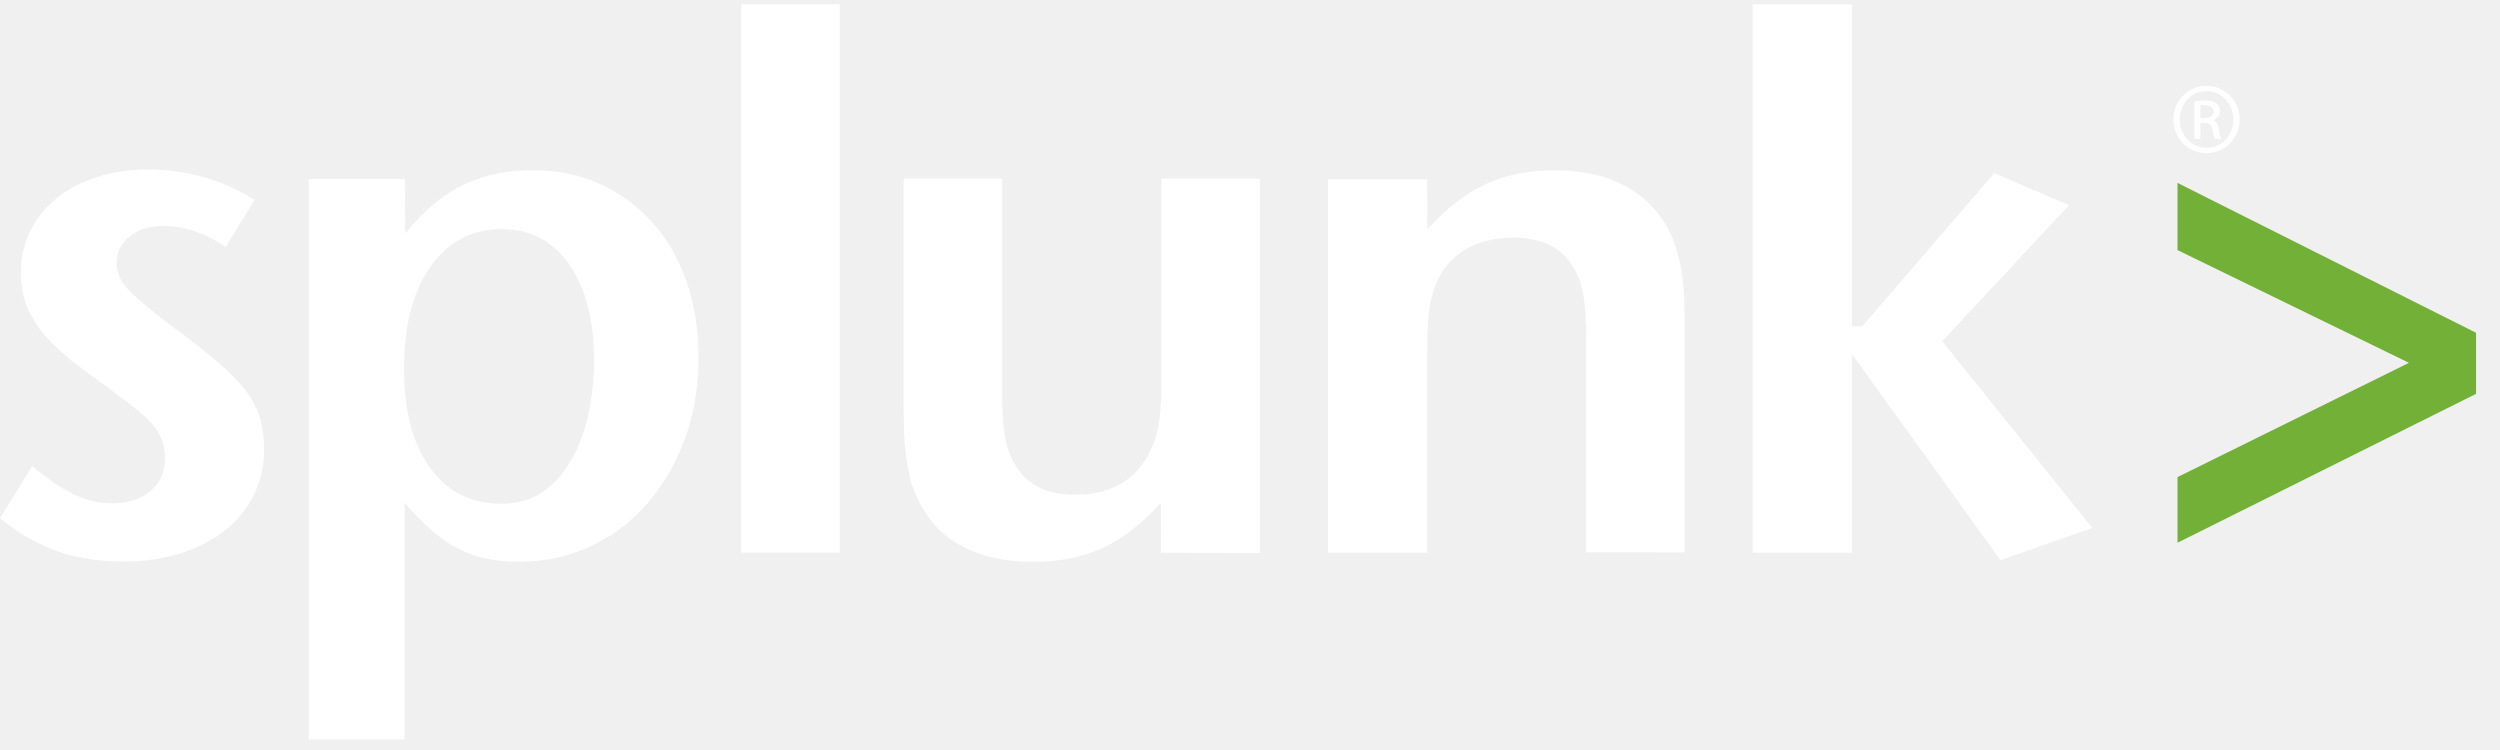
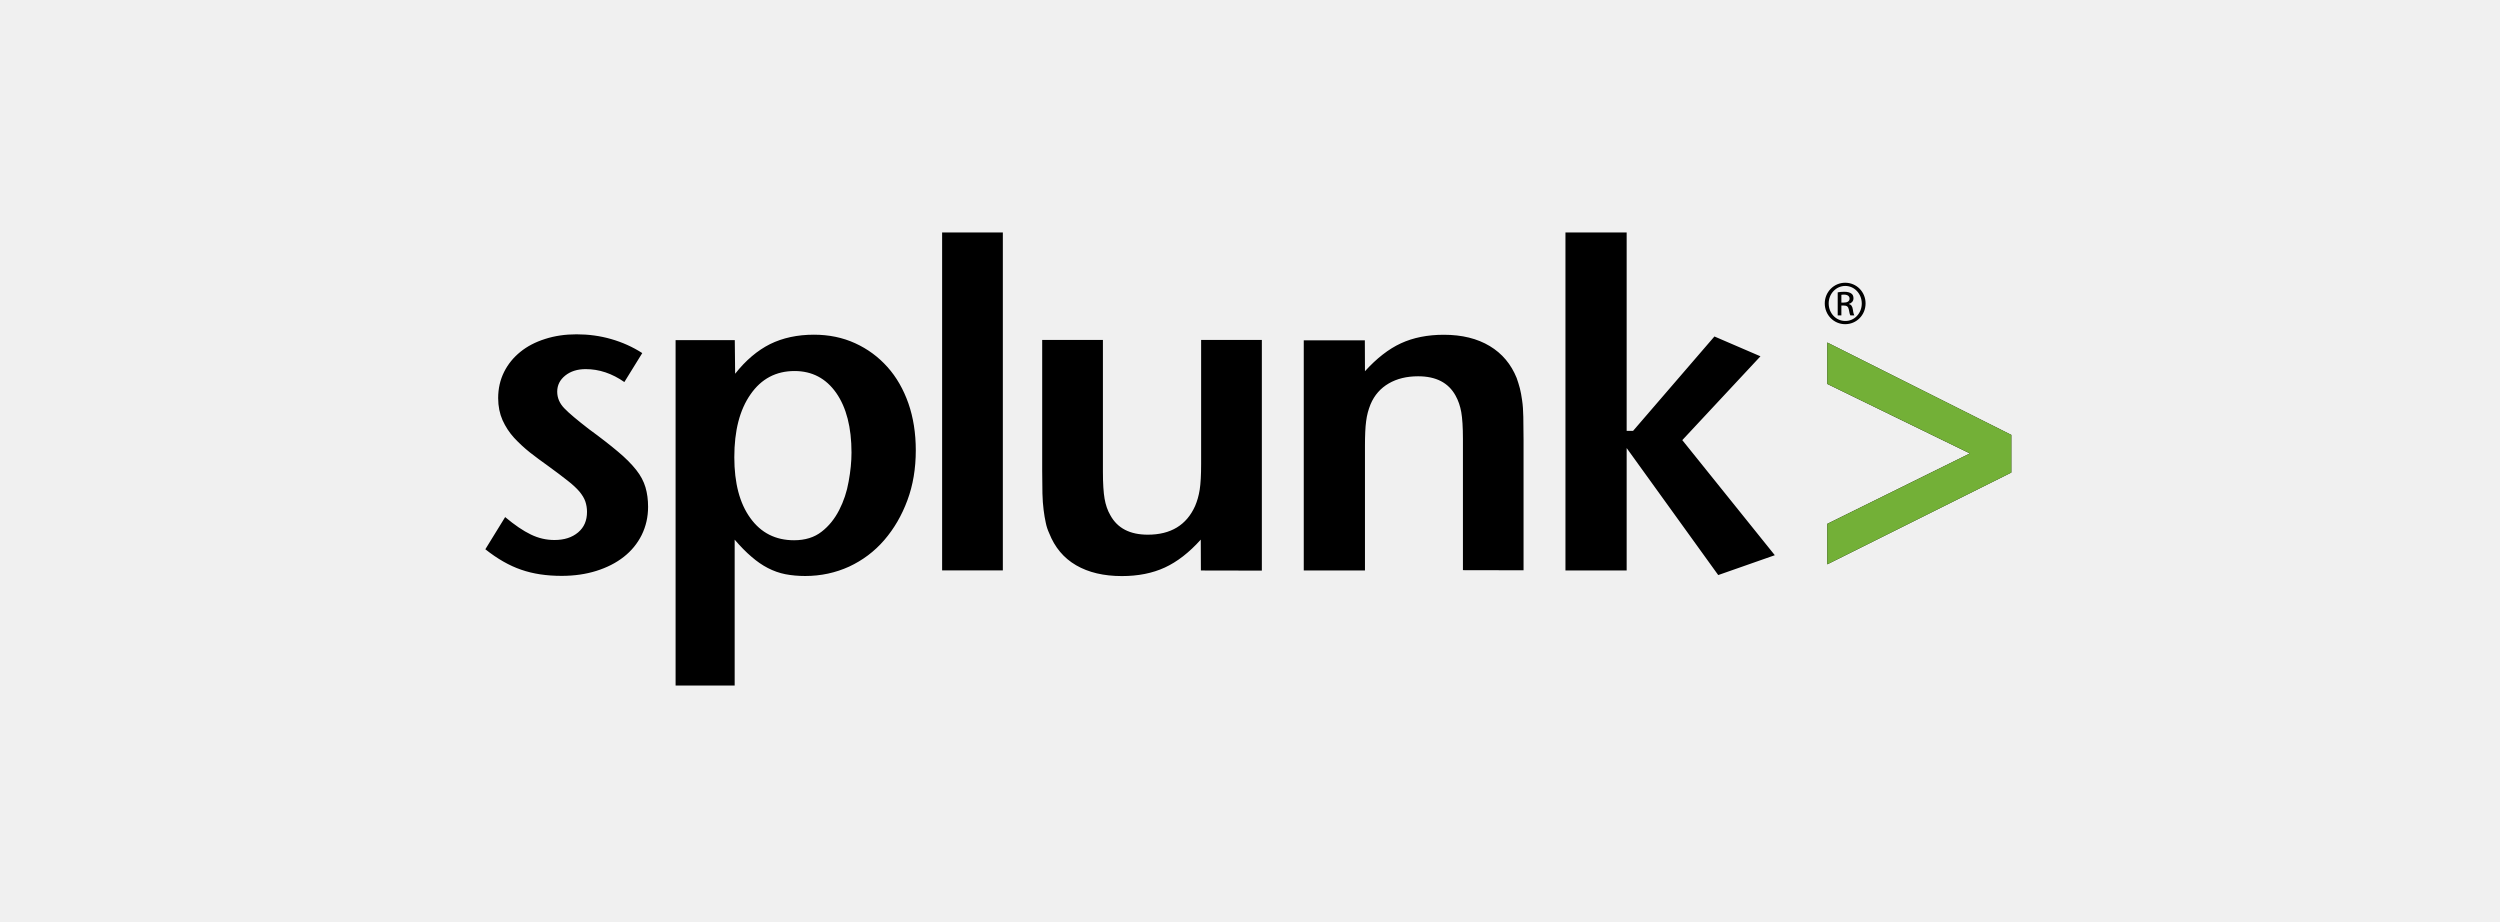
- <svg xmlns="http://www.w3.org/2000/svg" width="170" height="51" viewBox="0 0 170 51" fill="none">
-   <g clip-path="url(#clip0_445_2617)">
-     <path d="M17.959 30.569C17.959 31.683 17.723 32.718 17.252 33.675C16.781 34.618 16.113 35.431 15.275 36.086C14.425 36.754 13.417 37.265 12.252 37.632C11.087 37.999 9.805 38.182 8.417 38.182C6.755 38.182 5.263 37.959 3.955 37.501C2.646 37.055 1.324 36.295 0.002 35.247L2.188 31.695C3.235 32.573 4.177 33.215 5.028 33.622C5.866 34.028 6.73 34.224 7.62 34.224C8.706 34.224 9.57 33.949 10.238 33.386C10.905 32.822 11.22 32.076 11.22 31.119C11.22 30.713 11.154 30.333 11.036 29.979C10.919 29.625 10.696 29.259 10.382 28.879C10.068 28.512 9.623 28.093 9.06 27.66C8.511 27.228 7.791 26.677 6.901 26.035C6.233 25.564 5.566 25.066 4.924 24.567C4.283 24.056 3.707 23.519 3.17 22.942C2.647 22.366 2.228 21.724 1.901 21.003C1.586 20.296 1.416 19.47 1.416 18.566C1.416 17.518 1.639 16.548 2.071 15.682C2.502 14.817 3.105 14.084 3.864 13.469C4.623 12.853 5.526 12.381 6.598 12.041C7.658 11.7 8.81 11.53 10.066 11.53C11.388 11.53 12.658 11.7 13.887 12.054C15.117 12.408 16.257 12.919 17.317 13.6L15.34 16.797C13.992 15.854 12.565 15.369 11.073 15.369C10.17 15.369 9.411 15.605 8.822 16.077C8.233 16.548 7.932 17.138 7.932 17.859C7.932 18.54 8.194 19.156 8.717 19.693C9.241 20.244 10.144 20.991 11.427 21.986C12.723 22.93 13.796 23.768 14.634 24.475C15.485 25.183 16.152 25.864 16.649 26.493C17.147 27.122 17.474 27.751 17.67 28.406C17.866 29.074 17.959 29.783 17.959 30.569ZM40.403 24.582C40.403 25.564 40.298 26.626 40.089 27.765C39.893 28.905 39.539 29.954 39.042 30.924C38.545 31.893 37.903 32.693 37.105 33.308C36.306 33.937 35.285 34.252 34.068 34.252C32.027 34.252 30.417 33.439 29.239 31.802C28.061 30.177 27.473 27.936 27.473 25.093C27.473 22.171 28.061 19.866 29.266 18.149C30.457 16.432 32.08 15.581 34.121 15.581C36.059 15.581 37.589 16.393 38.714 17.992C39.84 19.603 40.403 21.804 40.403 24.582ZM47.496 24.333C47.496 22.433 47.221 20.704 46.685 19.158C46.135 17.598 45.376 16.262 44.368 15.136C43.36 14.009 42.182 13.144 40.808 12.515C39.435 11.886 37.917 11.572 36.254 11.572C34.422 11.572 32.812 11.925 31.425 12.607C30.038 13.301 28.742 14.389 27.564 15.882L27.525 12.173H20.994V50.284H27.512V34.187C28.153 34.934 28.768 35.563 29.37 36.073C29.959 36.584 30.561 37.004 31.176 37.318C31.791 37.632 32.432 37.868 33.112 37.999C33.793 38.13 34.526 38.196 35.298 38.196C37.026 38.196 38.648 37.842 40.14 37.161C41.632 36.466 42.927 35.497 44.014 34.239C45.1 32.98 45.951 31.514 46.566 29.85C47.194 28.172 47.496 26.325 47.496 24.333ZM50.402 37.58H57.102V0.288H50.402V37.58ZM85.679 37.593V12.149H78.979V25.84C78.979 27.059 78.927 28.003 78.822 28.671C78.718 29.339 78.547 29.929 78.312 30.479C77.37 32.575 75.629 33.638 73.103 33.638C71.127 33.638 69.754 32.93 68.967 31.502C68.653 30.964 68.444 30.348 68.326 29.667C68.208 28.985 68.143 28.003 68.143 26.706V12.15H61.443V26.608C61.443 27.591 61.456 28.429 61.469 29.097C61.482 29.765 61.535 30.381 61.6 30.906C61.666 31.43 61.744 31.901 61.836 32.308C61.914 32.715 62.045 33.108 62.215 33.474C62.83 35.034 63.812 36.213 65.186 37.012C66.56 37.811 68.249 38.204 70.237 38.204C72.03 38.204 73.614 37.89 74.975 37.261C76.336 36.632 77.658 35.609 78.94 34.182L78.953 37.589L85.68 37.602L85.679 37.593ZM114.554 37.58V23.149C114.554 22.167 114.541 21.329 114.528 20.634C114.515 19.94 114.476 19.337 114.397 18.826C114.332 18.315 114.24 17.869 114.149 17.489C114.044 17.096 113.926 16.716 113.795 16.349C113.18 14.83 112.198 13.651 110.824 12.824C109.451 11.998 107.762 11.58 105.759 11.58C103.966 11.58 102.383 11.894 101.022 12.523C99.66 13.152 98.338 14.187 97.056 15.602L97.043 12.195H90.303V37.584H97.056V23.878C97.056 22.699 97.095 21.769 97.187 21.113C97.265 20.458 97.435 19.842 97.671 19.252C98.103 18.23 98.783 17.47 99.686 16.947C100.589 16.423 101.663 16.16 102.918 16.16C104.895 16.16 106.268 16.868 107.054 18.297C107.355 18.834 107.565 19.45 107.682 20.117C107.8 20.786 107.866 21.781 107.866 23.066V37.552L114.553 37.565L114.554 37.58ZM142.276 35.902L132.069 23.205L140.693 13.955L135.615 11.768L126.638 22.184H125.931V0.295H119.178V37.587H125.931V24.079L136.034 38.093L142.275 35.904L142.276 35.902ZM168.374 26.783V22.629L148.068 12.434V17.006L163.804 24.672L148.068 32.441V36.909L168.374 26.783ZM150.04 5.838C148.797 5.838 147.789 6.86 147.789 8.119C147.789 9.403 148.797 10.412 150.04 10.412C151.297 10.412 152.292 9.403 152.292 8.119C152.292 6.848 151.297 5.838 150.04 5.838ZM150.054 6.192C151.061 6.192 151.872 7.057 151.872 8.131C151.872 9.206 151.061 10.07 150.054 10.057C149.033 10.057 148.221 9.206 148.221 8.119C148.221 7.057 149.033 6.192 150.054 6.192ZM149.622 8.355H149.896C150.224 8.355 150.381 8.473 150.446 8.8C150.499 9.141 150.564 9.364 150.617 9.442H151.049C151.008 9.364 150.943 9.206 150.892 8.813C150.839 8.433 150.694 8.237 150.46 8.198V8.171C150.735 8.093 150.957 7.883 150.957 7.556C150.957 7.32 150.878 7.136 150.721 7.031C150.564 6.913 150.315 6.835 149.936 6.835C149.635 6.835 149.425 6.861 149.217 6.9V9.442H149.622V8.355ZM149.622 7.175C149.688 7.162 149.779 7.149 149.91 7.149C150.368 7.149 150.525 7.372 150.525 7.595C150.525 7.909 150.236 8.027 149.91 8.027H149.622V7.175Z" fill="white" />
-     <path d="M168.373 26.783V22.629L148.068 12.434V17.006L163.804 24.672L148.068 32.441V36.909L168.373 26.783Z" fill="#73B037" />
+ <svg xmlns="http://www.w3.org/2000/svg" width="613" height="226" viewBox="0 0 613 226" fill="none">
+   <g clip-path="url(#clip0_3047_880)">
+     <path d="M158.91 124.286C158.91 126.761 158.386 129.061 157.339 131.187C156.293 133.284 154.809 135.089 152.947 136.546C151.057 138.031 148.818 139.166 146.228 139.981C143.64 140.796 140.79 141.204 137.706 141.204C134.012 141.204 130.697 140.709 127.789 139.69C124.881 138.7 121.943 137.011 119.005 134.68L123.863 126.788C126.19 128.739 128.283 130.165 130.175 131.069C132.036 131.972 133.956 132.409 135.934 132.409C138.348 132.409 140.268 131.797 141.753 130.545C143.236 129.293 143.934 127.633 143.934 125.508C143.934 124.605 143.788 123.761 143.527 122.975C143.265 122.188 142.77 121.373 142.073 120.529C141.374 119.714 140.386 118.782 139.135 117.821C137.914 116.86 136.314 115.637 134.336 114.21C132.852 113.162 131.369 112.055 129.944 110.947C128.518 109.812 127.239 108.618 126.045 107.336C124.882 106.055 123.951 104.628 123.224 103.027C122.526 101.455 122.148 99.62 122.148 97.61C122.148 95.281 122.643 93.126 123.602 91.203C124.562 89.28 125.9 87.65 127.587 86.283C129.274 84.914 131.282 83.866 133.664 83.11C136.02 82.353 138.578 81.974 141.371 81.974C144.309 81.974 147.131 82.353 149.862 83.139C152.596 83.925 155.128 85.061 157.483 86.575L153.091 93.68C150.095 91.583 146.924 90.507 143.609 90.507C141.602 90.507 139.915 91.031 138.606 92.079C137.297 93.127 136.628 94.438 136.628 96.039C136.628 97.553 137.21 98.922 138.373 100.116C139.536 101.339 141.543 102.999 144.395 105.212C147.274 107.309 149.661 109.172 151.522 110.743C153.412 112.316 154.895 113.83 156 115.228C157.106 116.626 157.833 118.023 158.269 119.478C158.705 120.963 158.91 122.537 158.91 124.286ZM208.788 110.98C208.788 113.164 208.555 115.523 208.09 118.054C207.654 120.588 206.869 122.919 205.764 125.073C204.658 127.228 203.233 129.005 201.458 130.373C199.684 131.77 197.415 132.469 194.711 132.469C190.174 132.469 186.596 130.664 183.979 127.024C181.361 123.413 180.053 118.435 180.053 112.116C180.053 105.622 181.362 100.499 184.038 96.684C186.684 92.869 190.291 90.977 194.828 90.977C199.134 90.977 202.535 92.782 205.035 96.335C207.537 99.915 208.788 104.807 208.788 110.98ZM224.551 110.427C224.551 106.204 223.94 102.361 222.748 98.926C221.526 95.46 219.839 92.491 217.6 89.988C215.36 87.484 212.741 85.561 209.689 84.163C206.636 82.765 203.263 82.067 199.568 82.067C195.497 82.067 191.92 82.853 188.836 84.367C185.753 85.911 182.873 88.327 180.256 91.645L180.169 83.404H165.656V168.099H180.141V132.326C181.566 133.985 182.933 135.383 184.271 136.517C185.579 137.653 186.917 138.585 188.283 139.283C189.65 139.982 191.075 140.506 192.586 140.798C194.098 141.089 195.728 141.234 197.444 141.234C201.284 141.234 204.889 140.448 208.204 138.934C211.518 137.391 214.398 135.236 216.812 132.44C219.226 129.644 221.118 126.384 222.485 122.687C223.881 118.958 224.551 114.853 224.551 110.427ZM231.008 139.866H245.897V56.993H231.008V139.866ZM309.406 139.895V83.35H294.516V113.777C294.516 116.485 294.4 118.582 294.167 120.067C293.934 121.552 293.556 122.862 293.033 124.086C290.939 128.743 287.07 131.104 281.458 131.104C277.066 131.104 274.014 129.532 272.267 126.357C271.569 125.163 271.103 123.795 270.842 122.28C270.58 120.766 270.435 118.582 270.435 115.7V83.353H255.545V115.484C255.545 117.667 255.574 119.53 255.604 121.015C255.633 122.5 255.749 123.868 255.894 125.033C256.04 126.198 256.214 127.246 256.418 128.151C256.592 129.053 256.883 129.927 257.261 130.742C258.628 134.208 260.811 136.829 263.863 138.603C266.917 140.379 270.669 141.253 275.089 141.253C279.074 141.253 282.592 140.554 285.617 139.157C288.642 137.759 291.58 135.487 294.429 132.314L294.458 139.885L309.406 139.914L309.406 139.895ZM373.575 139.866V107.797C373.575 105.613 373.546 103.75 373.516 102.207C373.487 100.664 373.4 99.325 373.225 98.189C373.08 97.053 372.877 96.063 372.673 95.218C372.44 94.345 372.178 93.5 371.888 92.685C370.521 89.308 368.338 86.688 365.286 84.851C362.233 83.015 358.48 82.085 354.029 82.085C350.044 82.085 346.526 82.784 343.501 84.182C340.476 85.579 337.538 87.879 334.689 91.024L334.66 83.453H319.681V139.875H334.688V109.417C334.688 106.796 334.775 104.729 334.978 103.272C335.153 101.816 335.531 100.447 336.055 99.136C337.014 96.864 338.527 95.176 340.533 94.012C342.54 92.849 344.925 92.265 347.716 92.265C352.108 92.265 355.16 93.837 356.907 97.012C357.576 98.206 358.042 99.575 358.303 101.059C358.565 102.544 358.71 104.756 358.71 107.611V139.804L373.572 139.833L373.575 139.866ZM435.182 136.137L412.499 107.92L431.663 87.364L420.379 82.503L400.427 105.652H398.857V57.008H383.85V139.881H398.857V109.862L421.308 141.005L435.179 136.14L435.182 136.137ZM493.177 115.871V106.639L448.052 83.984V94.145L483.023 111.18L448.052 128.446V138.375L493.177 115.871ZM452.435 69.326C449.673 69.326 447.432 71.597 447.432 74.394C447.432 77.248 449.673 79.49 452.435 79.49C455.228 79.49 457.438 77.248 457.438 74.394C457.438 71.57 455.228 69.326 452.435 69.326ZM452.466 70.113C454.704 70.113 456.506 72.034 456.506 74.421C456.506 76.809 454.704 78.73 452.466 78.702C450.197 78.702 448.392 76.81 448.392 74.394C448.392 72.035 450.197 70.113 452.466 70.113ZM451.506 74.918H452.114C452.843 74.918 453.191 75.18 453.336 75.908C453.454 76.666 453.599 77.161 453.716 77.335H454.676C454.586 77.161 454.441 76.811 454.327 75.938C454.21 75.093 453.889 74.656 453.367 74.569V74.511C453.978 74.336 454.472 73.871 454.472 73.142C454.472 72.618 454.296 72.21 453.948 71.978C453.599 71.716 453.046 71.541 452.204 71.541C451.534 71.541 451.068 71.599 450.605 71.686V77.335H451.506V74.918ZM451.506 72.297C451.651 72.268 451.855 72.239 452.145 72.239C453.164 72.239 453.512 72.734 453.512 73.23C453.512 73.928 452.87 74.19 452.145 74.19H451.506V72.297Z" fill="black" />
+     <path d="M493.178 115.871V106.639L448.053 83.984V94.145L483.023 111.179L448.053 128.445V138.375L493.178 115.871Z" fill="#73B037" />
  </g>
  <defs>
-     <clipPath id="clip0_445_2617">
-       <rect width="169.444" height="50" fill="white" transform="translate(0 0.291748)" />
+     <clipPath id="clip0_3047_880">
+       <rect width="376.556" height="111.115" fill="white" transform="translate(119 57)" />
    </clipPath>
  </defs>
</svg>
